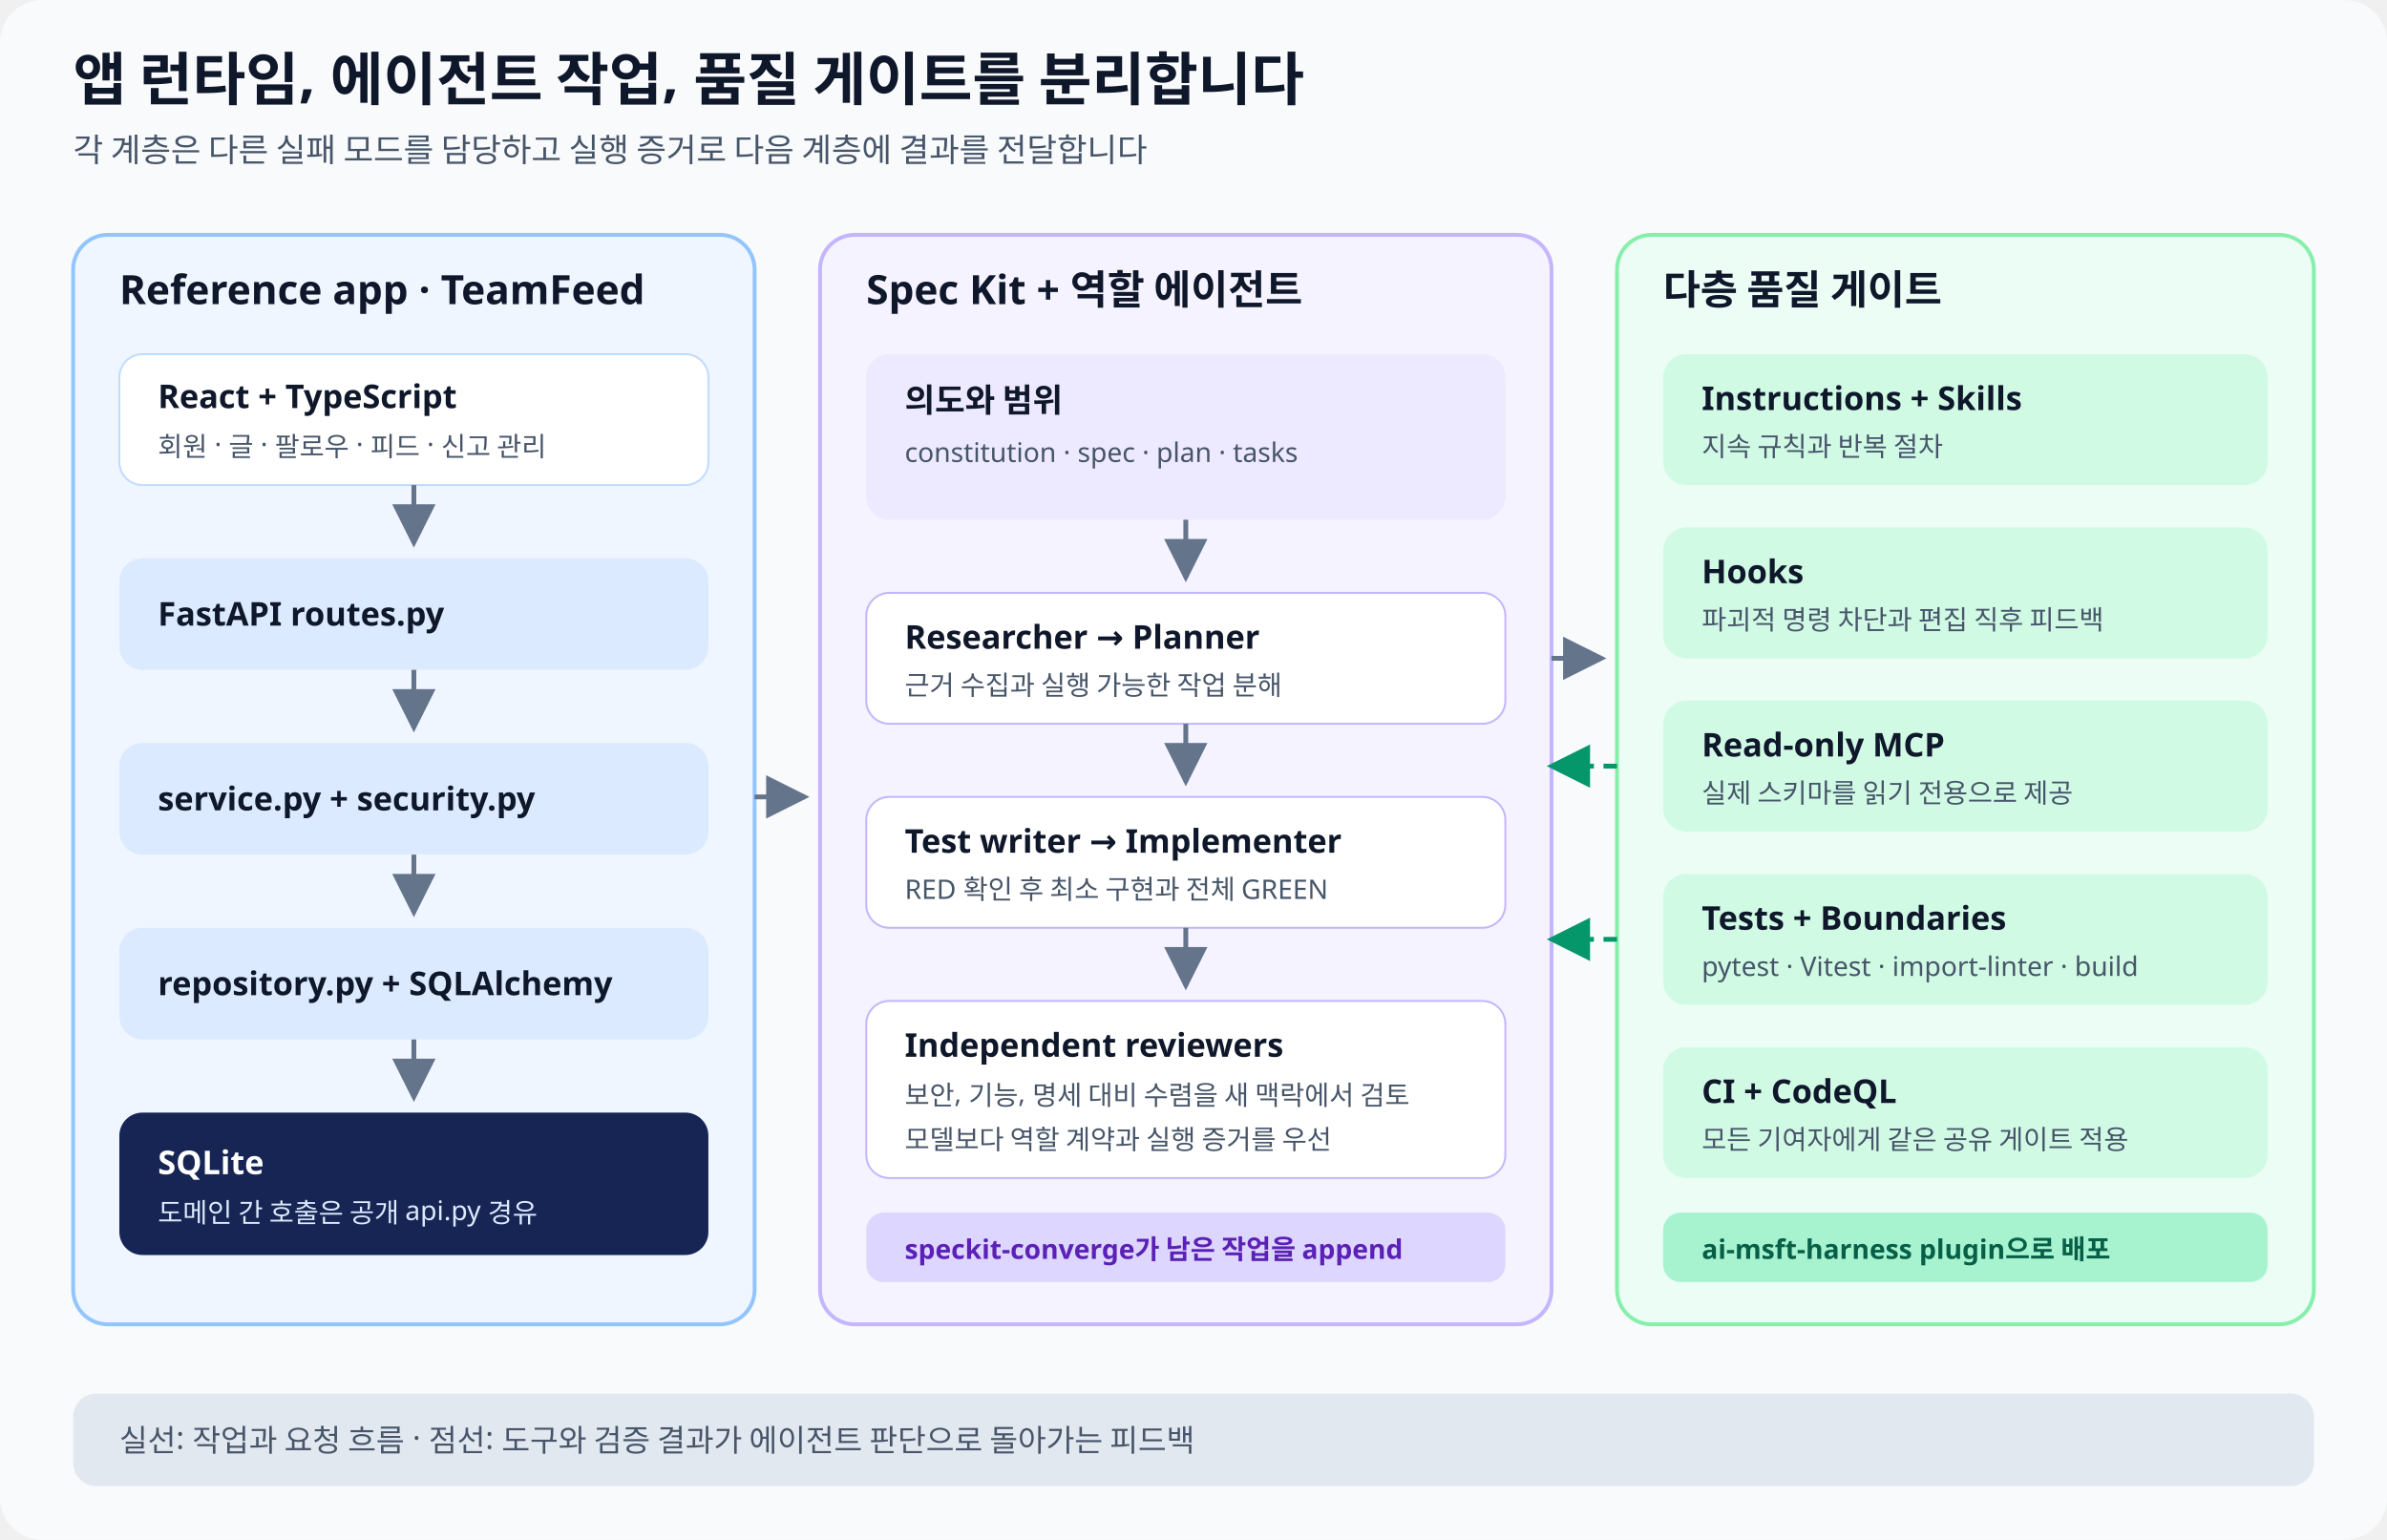
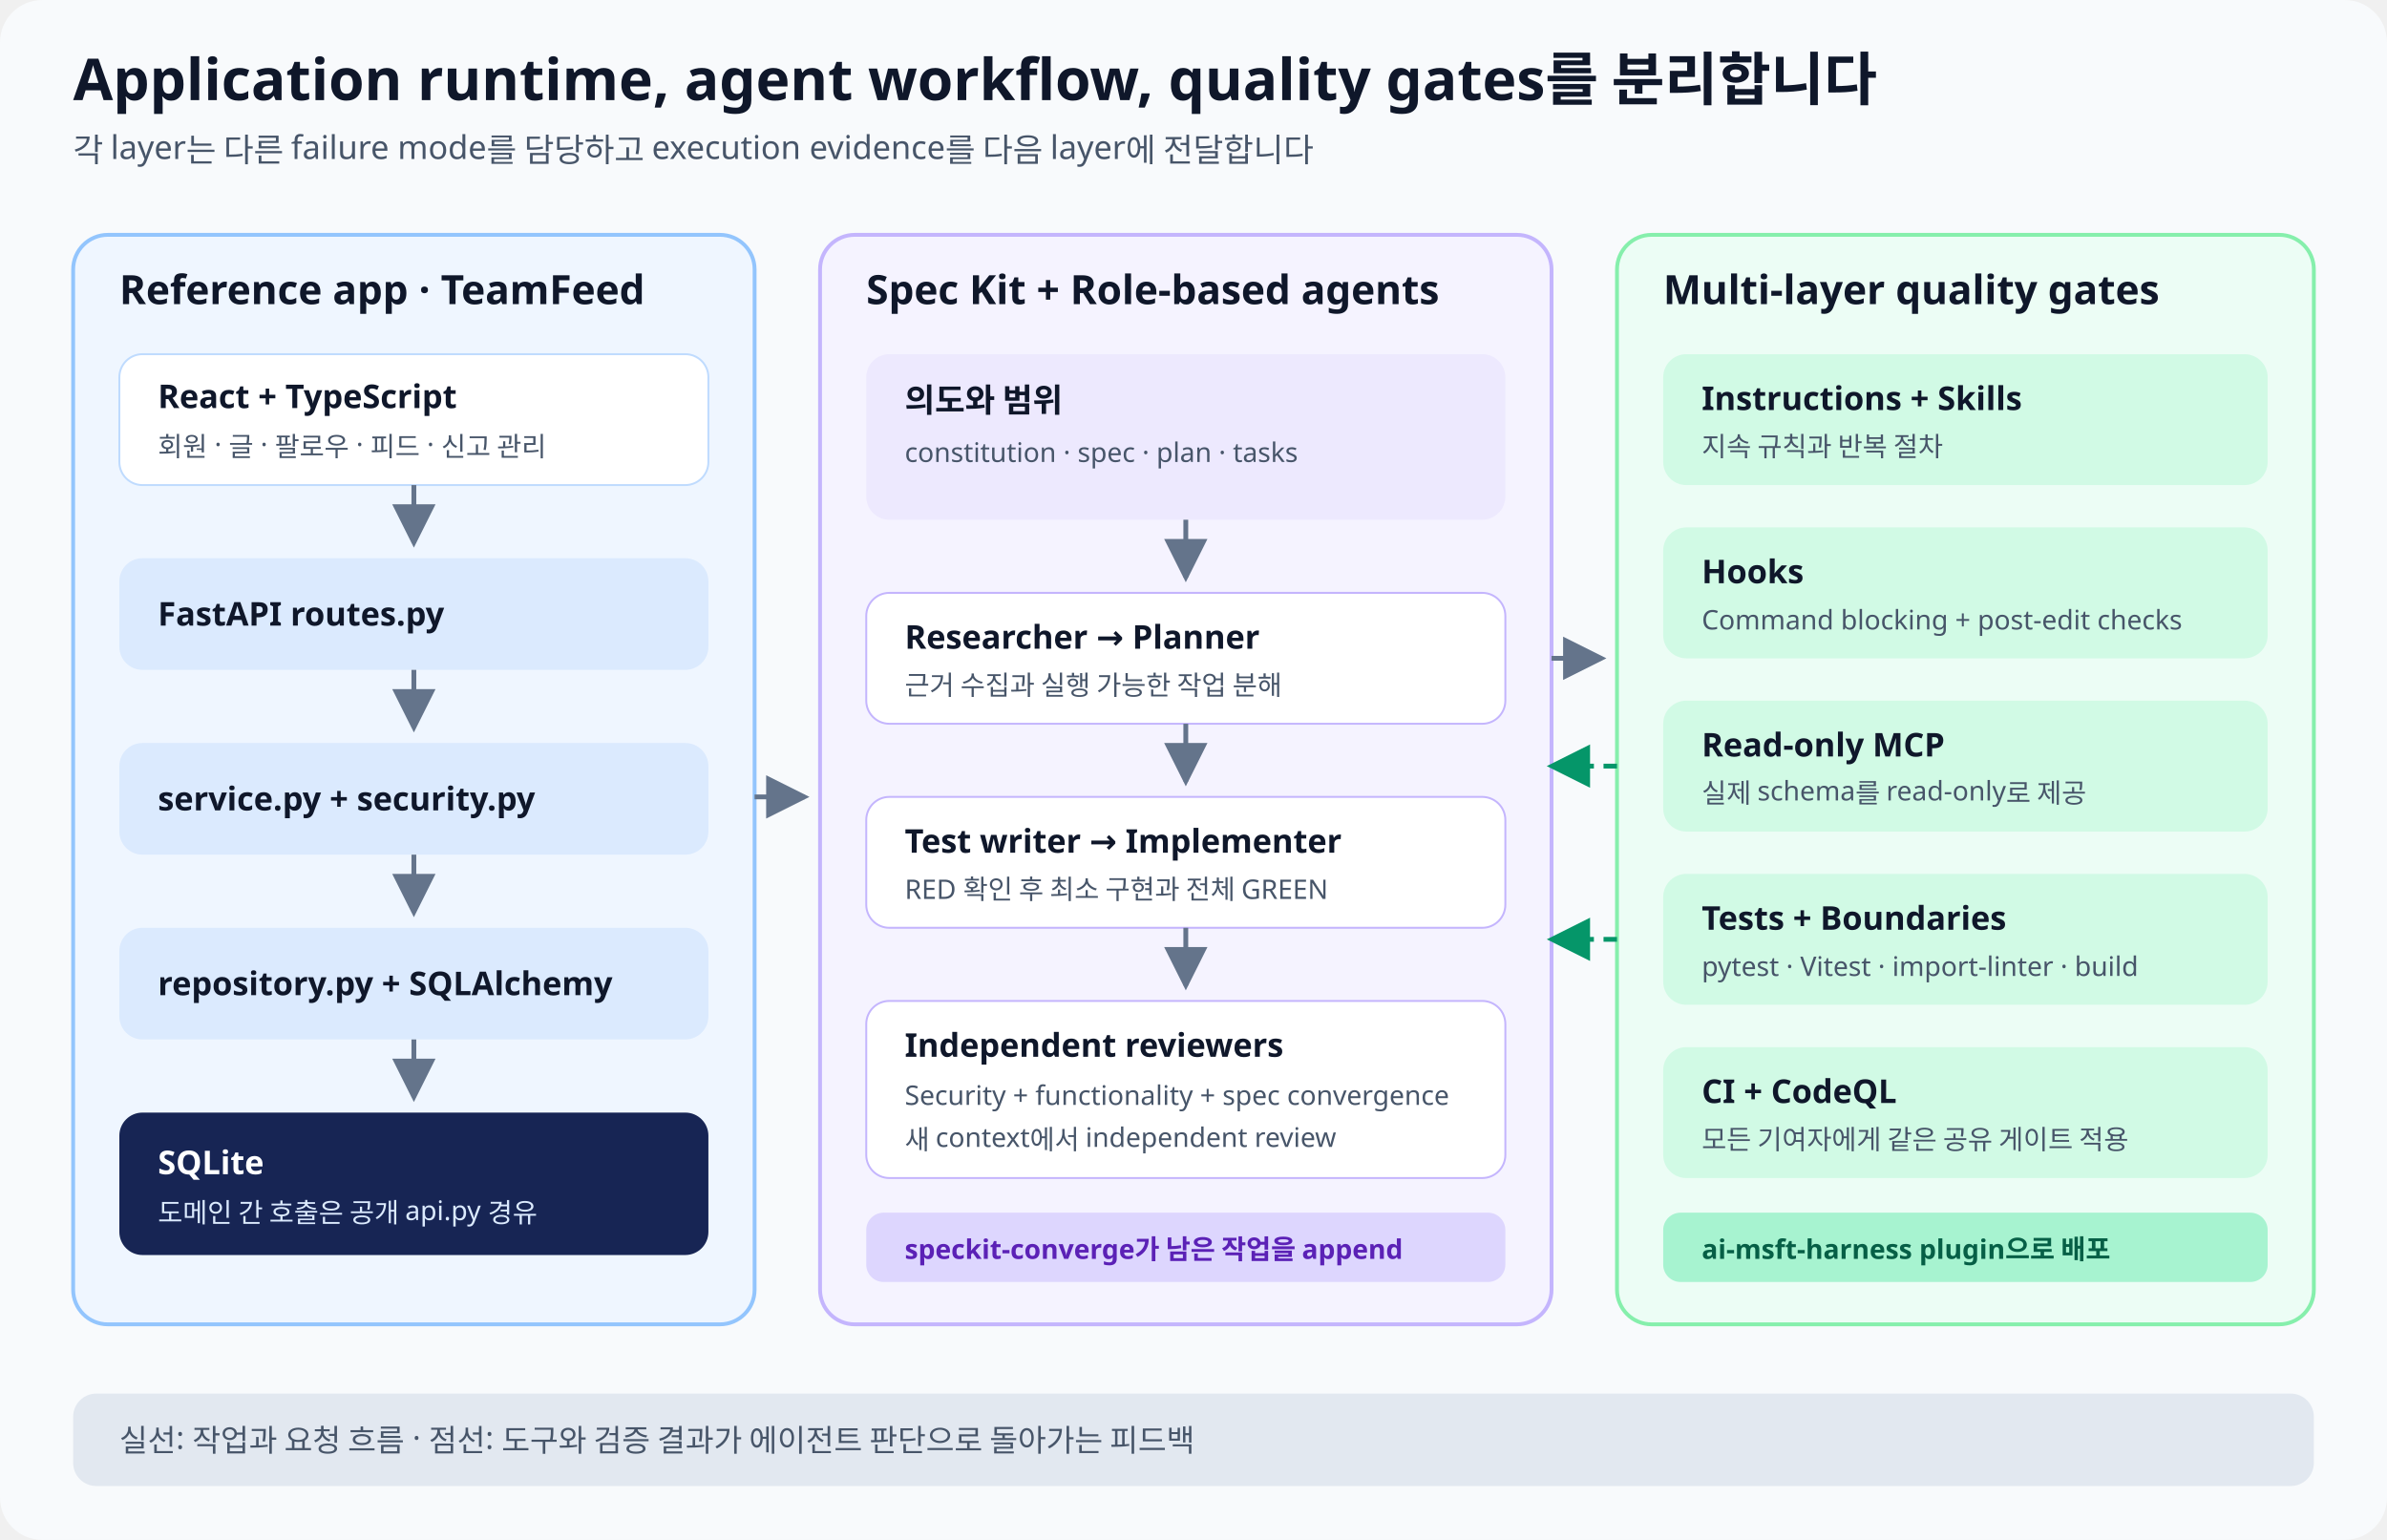
<svg xmlns="http://www.w3.org/2000/svg" width="1240" height="800" viewBox="0 0 1240 800" role="img" aria-labelledby="title desc">
  <defs>
    <marker id="arrow" markerWidth="9" markerHeight="9" refX="8" refY="4.5" orient="auto">
      <path d="M0 0L9 4.5L0 9Z" fill="#64748b" />
    </marker>
    <marker id="arrowGreen" markerWidth="9" markerHeight="9" refX="8" refY="4.5" orient="auto">
      <path d="M0 0L9 4.5L0 9Z" fill="#059669" />
    </marker>
    <style>
      text { font-family: "Malgun Gothic", "Apple SD Gothic Neo", "Noto Sans KR", sans-serif; fill: #0f172a; }
      .title { font-size: 30px; font-weight: 700; }
      .subtitle { font-size: 17px; fill: #475569; }
      .section { font-size: 21px; font-weight: 700; }
      .label { font-size: 17px; font-weight: 700; }
      .body { font-size: 14px; fill: #475569; }
      .line { fill: none; stroke: #64748b; stroke-width: 2.5; marker-end: url(#arrow); }
      .evidence { fill: none; stroke: #059669; stroke-width: 2.5; stroke-dasharray: 7 5; marker-end: url(#arrowGreen); }
    </style>
  </defs>
  <rect width="1240" height="800" rx="22" fill="#f8fafc" />
-   <text x="38" y="52" class="title">앱 런타임, 에이전트 작업, 품질 게이트를 분리합니다</text>
-   <text x="38" y="84" class="subtitle">각 계층은 다른 실패 모드를 담당하고 실행 증거로 다음 계층에 결과를 전달합니다</text>
+   <text x="38" y="52" class="title">Application runtime, agent workflow, quality gates를 분리합니다</text>
+   <text x="38" y="84" class="subtitle">각 layer는 다른 failure mode를 담당하고 execution evidence를 다음 layer에 전달합니다</text>
  <rect x="38" y="122" width="354" height="566" rx="18" fill="#eff6ff" stroke="#93c5fd" stroke-width="2" />
  <text x="62" y="158" class="section">Reference app · TeamFeed</text>
  <rect x="62" y="184" width="306" height="68" rx="12" fill="#ffffff" stroke="#bfdbfe" />
  <text x="82" y="212" class="label">React + TypeScript</text>
  <text x="82" y="237" class="body">회원 · 글 · 팔로우 · 피드 · 신고 관리</text>
  <path d="M215 252V282" class="line" />
  <rect x="62" y="290" width="306" height="58" rx="12" fill="#dbeafe" />
  <text x="82" y="325" class="label">FastAPI routes.py</text>
  <path d="M215 348V378" class="line" />
  <rect x="62" y="386" width="306" height="58" rx="12" fill="#dbeafe" />
  <text x="82" y="421" class="label">service.py + security.py</text>
  <path d="M215 444V474" class="line" />
  <rect x="62" y="482" width="306" height="58" rx="12" fill="#dbeafe" />
  <text x="82" y="517" class="label">repository.py + SQLAlchemy</text>
  <path d="M215 540V570" class="line" />
  <rect x="62" y="578" width="306" height="74" rx="12" fill="#172554" />
  <text x="82" y="610" class="label" style="fill:#ffffff">SQLite</text>
  <text x="82" y="635" class="body" style="fill:#dbeafe">도메인 간 호출은 공개 api.py 경유</text>
  <rect x="426" y="122" width="380" height="566" rx="18" fill="#f5f3ff" stroke="#c4b5fd" stroke-width="2" />
-   <text x="450" y="158" class="section">Spec Kit + 역할 에이전트</text>
+   <text x="450" y="158" class="section">Spec Kit + Role-based agents</text>
  <rect x="450" y="184" width="332" height="86" rx="12" fill="#ede9fe" />
  <text x="470" y="214" class="label">의도와 범위</text>
  <text x="470" y="240" class="body">constitution · spec · plan · tasks</text>
  <path d="M616 270V300" class="line" />
  <rect x="450" y="308" width="332" height="68" rx="12" fill="#ffffff" stroke="#c4b5fd" />
  <text x="470" y="337" class="label">Researcher → Planner</text>
  <text x="470" y="361" class="body">근거 수집과 실행 가능한 작업 분해</text>
  <path d="M616 376V406" class="line" />
  <rect x="450" y="414" width="332" height="68" rx="12" fill="#ffffff" stroke="#c4b5fd" />
  <text x="470" y="443" class="label">Test writer → Implementer</text>
  <text x="470" y="467" class="body">RED 확인 후 최소 구현과 전체 GREEN</text>
  <path d="M616 482V512" class="line" />
  <rect x="450" y="520" width="332" height="92" rx="12" fill="#ffffff" stroke="#c4b5fd" />
  <text x="470" y="549" class="label">Independent reviewers</text>
-   <text x="470" y="574" class="body">보안, 기능, 명세 대비 수렴을 새 맥락에서 검토</text>
-   <text x="470" y="597" class="body">모델보다 역할 계약과 실행 증거를 우선</text>
+   <text x="470" y="574" class="body">Security + functionality + spec convergence</text>
+   <text x="470" y="597" class="body">새 context에서 independent review</text>
  <rect x="450" y="630" width="332" height="36" rx="9" fill="#ddd6fe" />
  <text x="470" y="654" class="body" style="font-weight:700;fill:#5b21b6">speckit-converge가 남은 작업을 append</text>
  <rect x="840" y="122" width="362" height="566" rx="18" fill="#ecfdf5" stroke="#86efac" stroke-width="2" />
-   <text x="864" y="158" class="section">다층 품질 게이트</text>
+   <text x="864" y="158" class="section">Multi-layer quality gates</text>
  <rect x="864" y="184" width="314" height="68" rx="12" fill="#d1fae5" />
  <text x="884" y="213" class="label">Instructions + Skills</text>
  <text x="884" y="237" class="body">지속 규칙과 반복 절차</text>
  <rect x="864" y="274" width="314" height="68" rx="12" fill="#d1fae5" />
  <text x="884" y="303" class="label">Hooks</text>
-   <text x="884" y="327" class="body">파괴적 명령 차단과 편집 직후 피드백</text>
+   <text x="884" y="327" class="body">Command blocking + post-edit checks</text>
  <rect x="864" y="364" width="314" height="68" rx="12" fill="#d1fae5" />
  <text x="884" y="393" class="label">Read-only MCP</text>
-   <text x="884" y="417" class="body">실제 스키마를 읽기 전용으로 제공</text>
+   <text x="884" y="417" class="body">실제 schema를 read-only로 제공</text>
  <rect x="864" y="454" width="314" height="68" rx="12" fill="#d1fae5" />
  <text x="884" y="483" class="label">Tests + Boundaries</text>
  <text x="884" y="507" class="body">pytest · Vitest · import-linter · build</text>
  <rect x="864" y="544" width="314" height="68" rx="12" fill="#d1fae5" />
  <text x="884" y="573" class="label">CI + CodeQL</text>
  <text x="884" y="597" class="body">모든 기여자에게 같은 공유 게이트 적용</text>
  <rect x="864" y="630" width="314" height="36" rx="9" fill="#a7f3d0" />
  <text x="884" y="654" class="body" style="font-weight:700;fill:#065f46">ai-msft-harness plugin으로 배포</text>
  <path d="M392 414H418" class="line" />
  <path d="M806 342H832" class="line" />
  <path d="M840 398H806" class="evidence" />
  <path d="M840 488H806" class="evidence" />
  <rect x="38" y="724" width="1164" height="48" rx="12" fill="#e2e8f0" />
  <text x="62" y="754" class="body" style="font-size:16px">실선: 작업과 요청 흐름 · 점선: 도구와 검증 결과가 에이전트 판단으로 돌아가는 피드백</text>
</svg>
